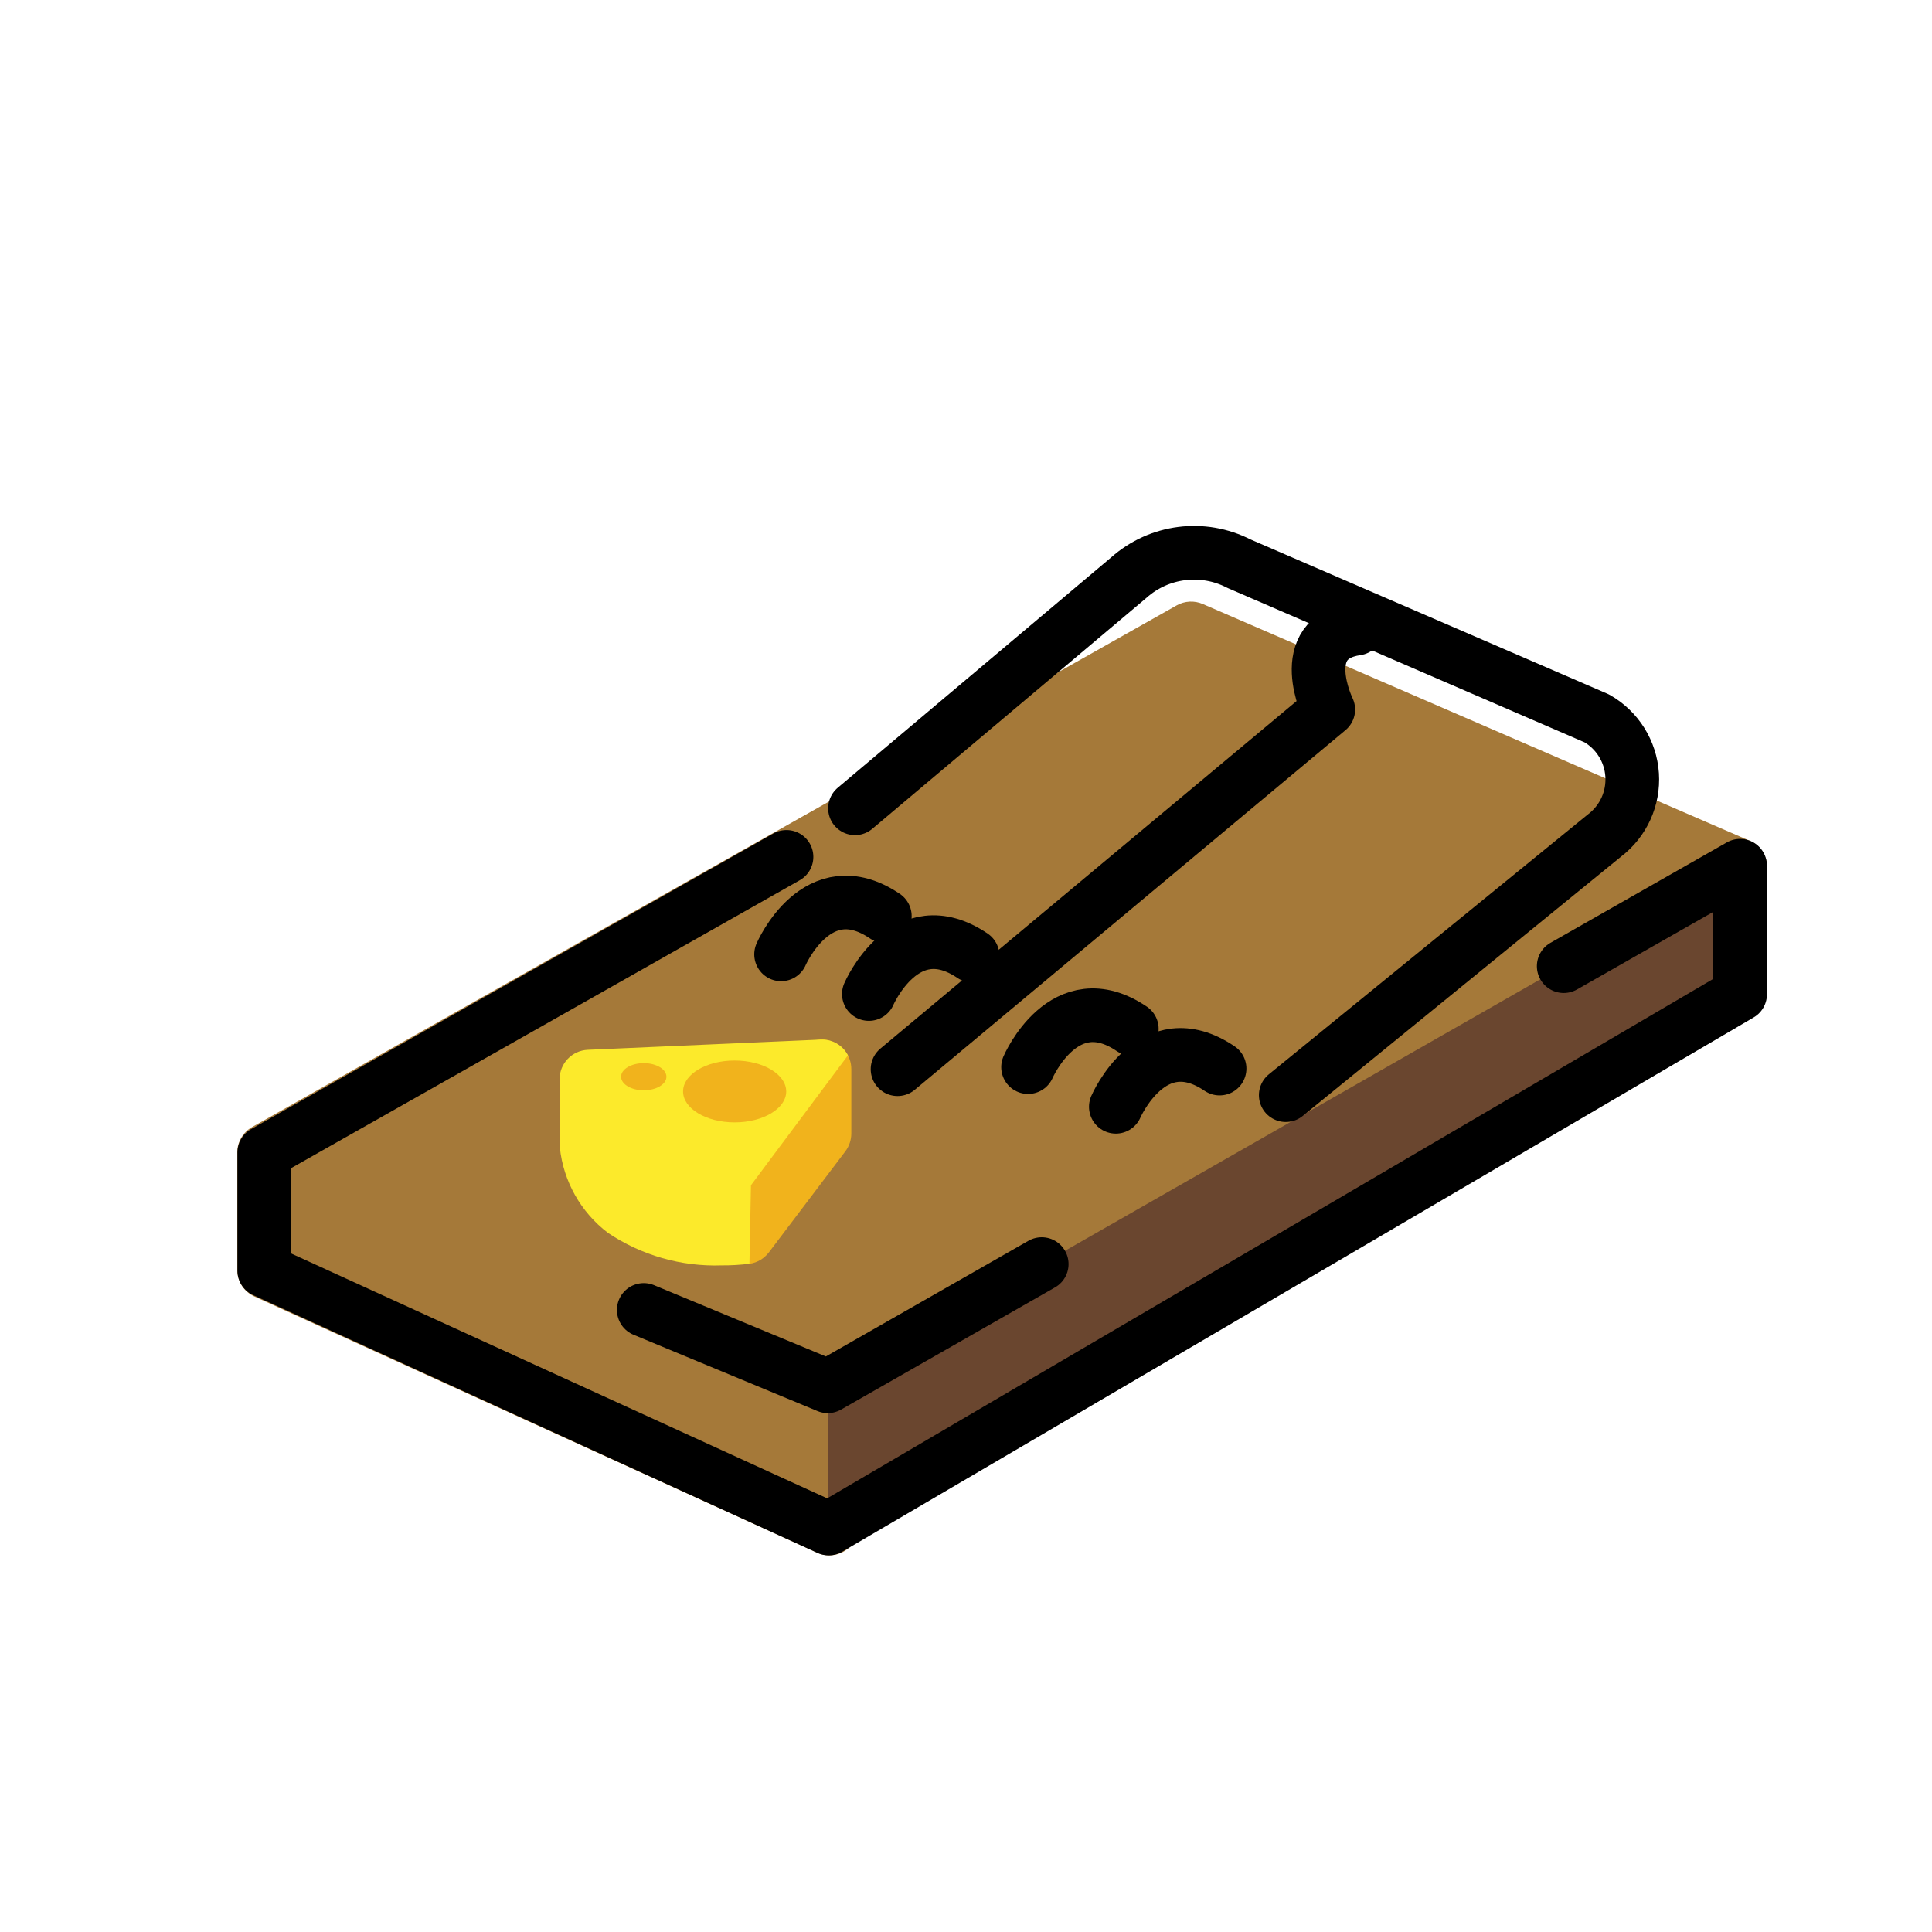
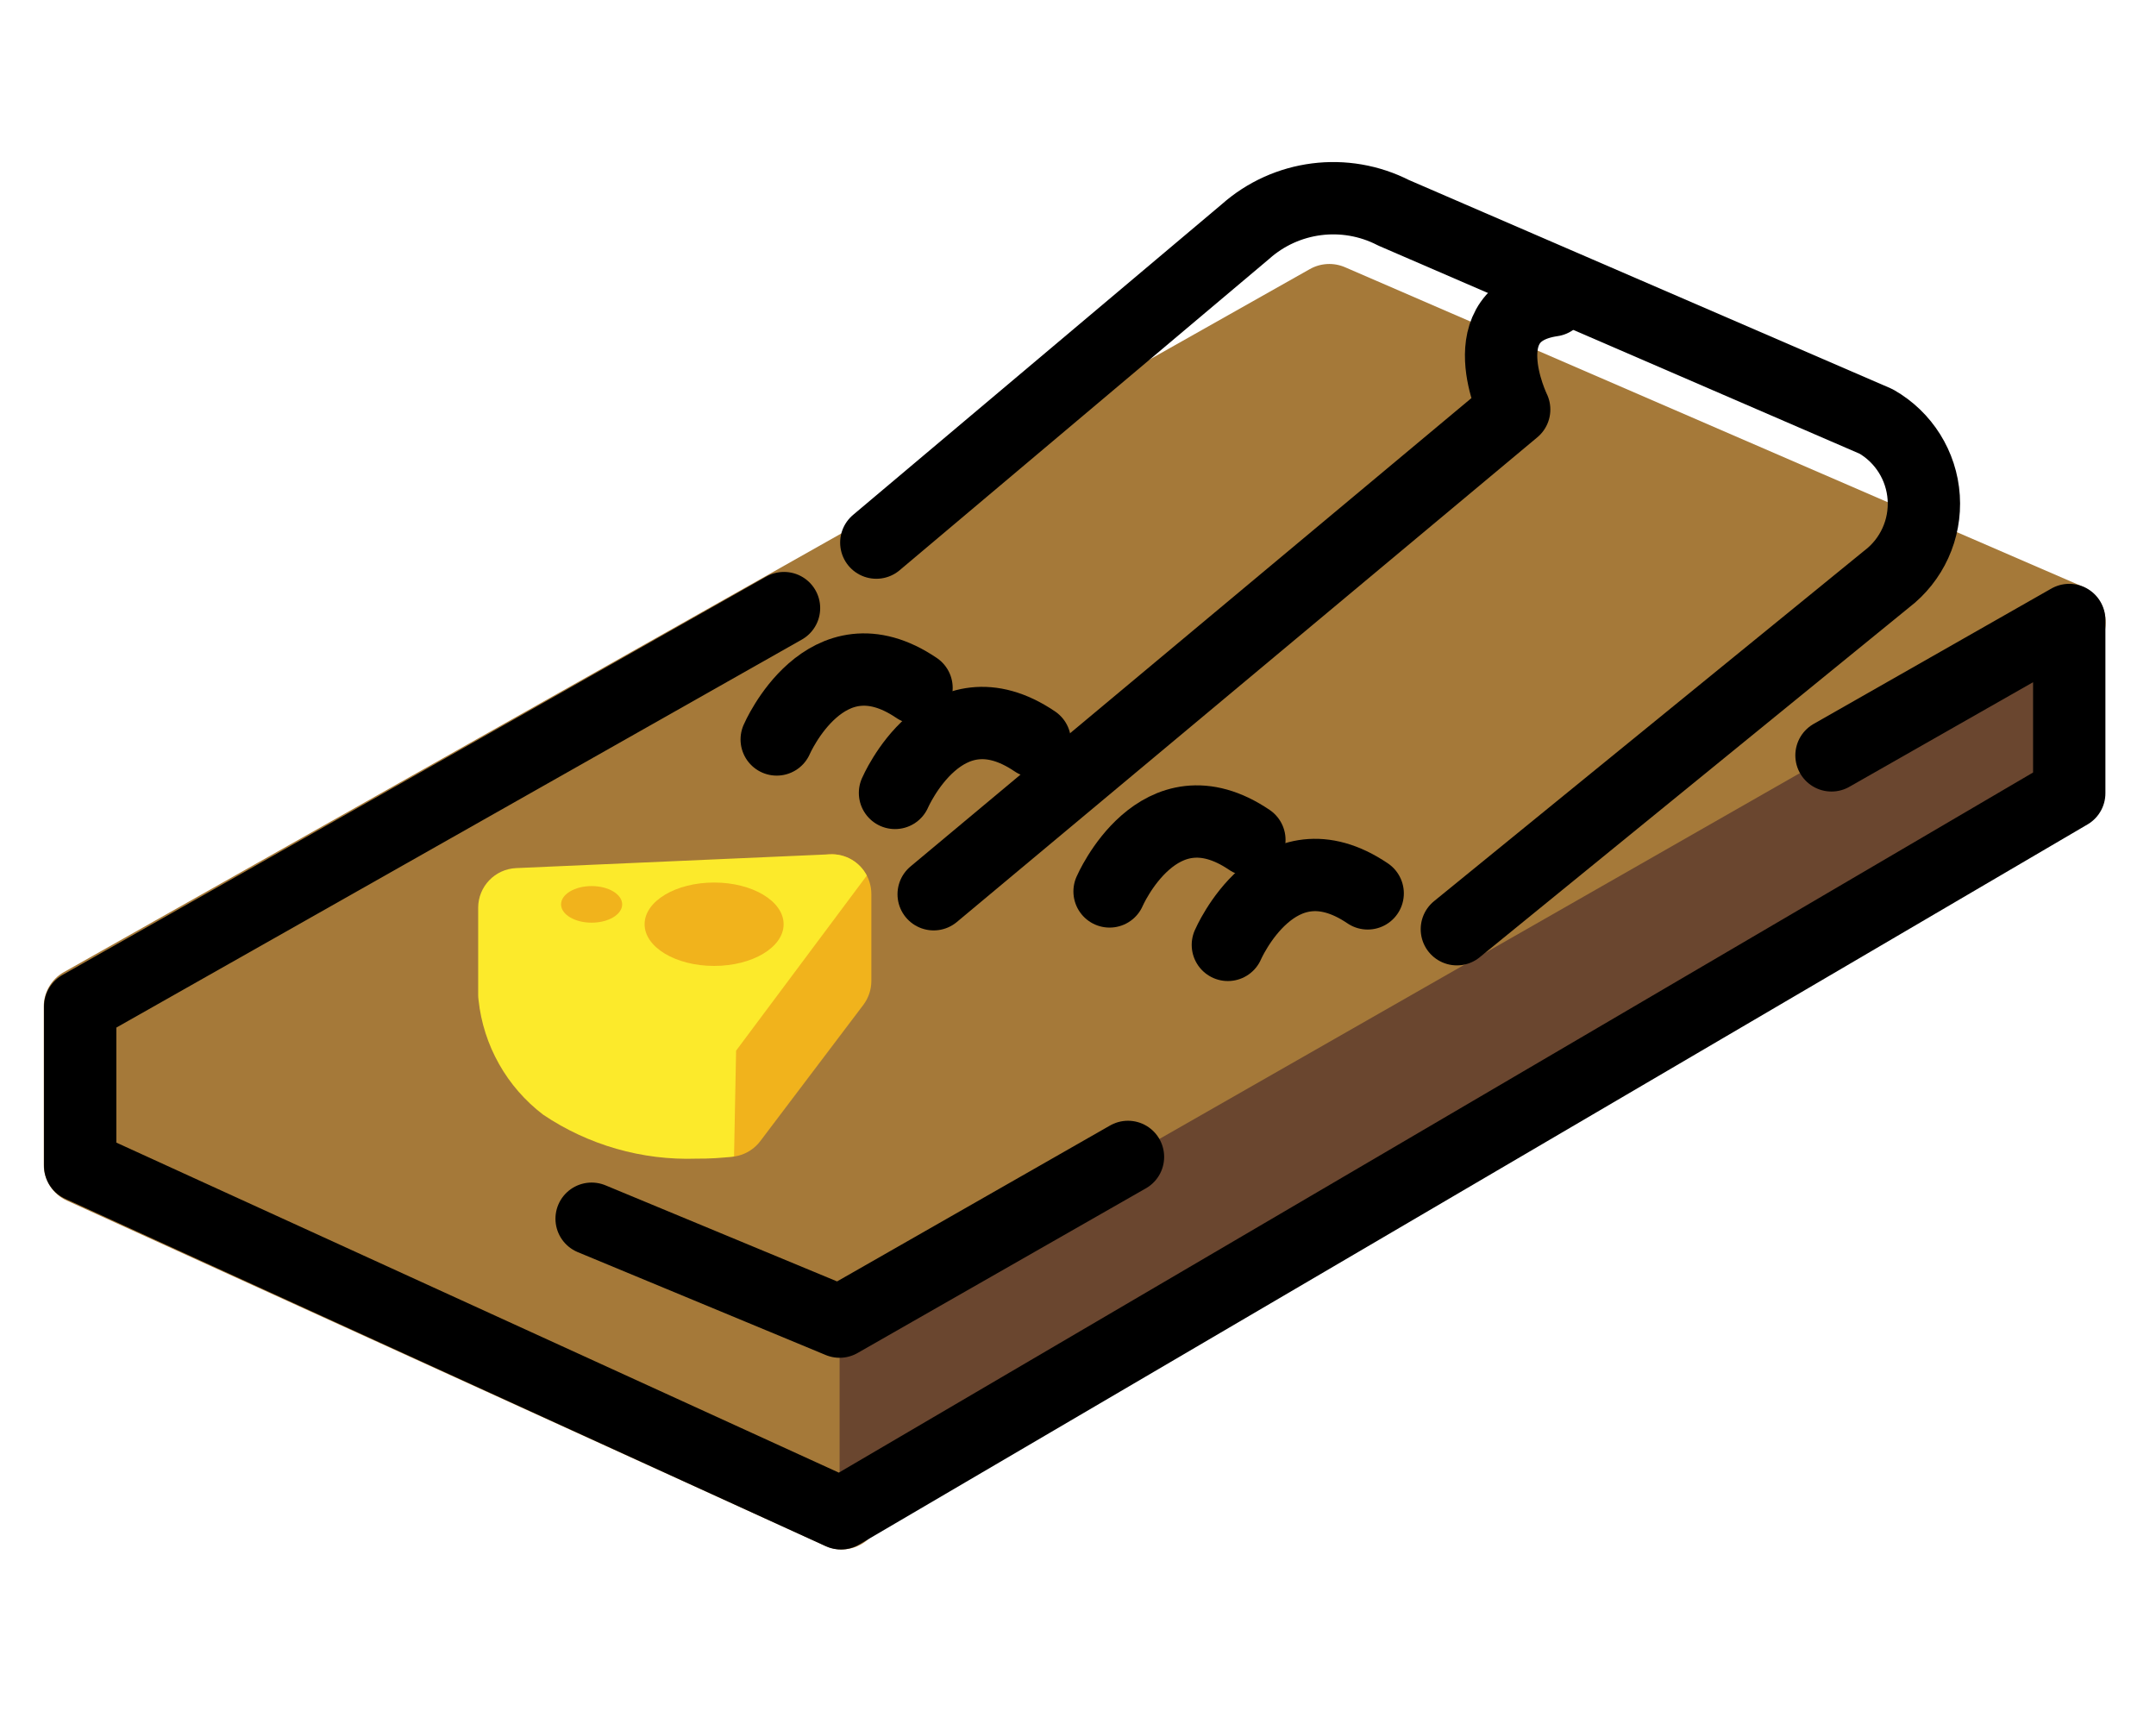
- <svg xmlns="http://www.w3.org/2000/svg" width="800px" height="800px" viewBox="0 0 72 72" id="emoji">
+ <svg xmlns="http://www.w3.org/2000/svg" id="emoji" viewBox="7.632 15.12 59.616 47.664" style="max-height: 500px" width="59.616" height="47.664">
  <g id="line-supplement">
    <path d="M31.591,39.341,31.6,39.33c-.013-.025-.034-.043-.049-.067a1.081,1.081,0,0,0-.087-.119,1.103,1.103,0,0,0-.128-.13,1.031,1.031,0,0,0-.105-.082,1.09,1.09,0,0,0-.206-.108c-.018-.007-.031-.02-.049-.026-.008-.003-.017-.002-.025-.004a.961.961,0,0,0-.255-.042c-.029-.002-.056-.007-.084-.006-.011.001-.023-.004-.034-.003l-8.673.381a1.099,1.099,0,0,0-1.051,1.098V42.623a1.106,1.106,0,0,0,.01.147,4.601,4.601,0,0,0,1.788,3.173,7.161,7.161,0,0,0,4.239,1.215,8.025,8.025,0,0,0,1.038-.06l0-.025a1.08,1.08,0,0,0,.725-.4l2.849-3.767a1.103,1.103,0,0,0,.222-.663V39.84A1.083,1.083,0,0,0,31.591,39.341Zm-7.6,1.291c-.466,0-.845-.227-.845-.506s.378-.506.845-.506.845.227.845.506S24.457,40.633,23.991,40.633Zm3.387,1.195c-1.062,0-1.922-.516-1.922-1.153s.861-1.152,1.922-1.152S29.3,40.039,29.3,40.675,28.44,41.828,27.378,41.828Z" />
  </g>
  <g id="color">
-     <path fill="#a57939" d="M30.905,57.963a1.092,1.092,0,0,1-.455-.099L9.483,48.318a1.09,1.09,0,0,1-.641-.993V42.949a1.09,1.09,0,0,1,.556-.95L43.85,22.561a1.096,1.096,0,0,1,.976-.051L65.198,31.33a1.09,1.09,0,0,1,.116,1.944L32,52.653v4.218a1.095,1.095,0,0,1-1.095,1.092Z" />
-     <polygon fill="#6a462f" points="64.813 32.263 64.813 37.053 30.848 56.964 30.848 51.663 64.813 32.263" />
-     <path fill="#f1b31c" d="M27.777,47.109A1.098,1.098,0,0,1,26.678,46.01V43.608a1.103,1.103,0,0,1,.222-.663L29.75,39.177a1.099,1.099,0,0,1,1.976.663v2.403a1.103,1.103,0,0,1-.222.663L28.654,46.673A1.099,1.099,0,0,1,27.777,47.109Zm2.849-4.865h0Z" />
-     <path fill="#fcea2b" d="M27.986,44.171l-.057,2.926a8.025,8.025,0,0,1-1.038.06,7.161,7.161,0,0,1-4.239-1.215A4.601,4.601,0,0,1,20.864,42.77a1.106,1.106,0,0,1-.01-.147V40.221a1.099,1.099,0,0,1,1.051-1.098l8.673-.381A1.089,1.089,0,0,1,31.6,39.33Z" />
-     <ellipse cx="27.378" cy="40.675" rx="1.922" ry="1.153" fill="#f1b31c" />
-     <ellipse cx="23.991" cy="40.126" rx="0.845" ry="0.506" fill="#f1b31c" />
+     <path d="M30.905,57.963a1.092,1.092,0,0,1-.455-.099L9.483,48.318a1.09,1.09,0,0,1-.641-.993V42.949a1.09,1.09,0,0,1,.556-.95L43.85,22.561a1.096,1.096,0,0,1,.976-.051L65.198,31.33a1.09,1.09,0,0,1,.116,1.944L32,52.653v4.218a1.095,1.095,0,0,1-1.095,1.092Z" fill="#a57939" />
+     <polygon points="64.813 32.263 64.813 37.053 30.848 56.964 30.848 51.663 64.813 32.263" fill="#6a462f" />
+     <path d="M27.777,47.109A1.098,1.098,0,0,1,26.678,46.01V43.608a1.103,1.103,0,0,1,.222-.663L29.75,39.177a1.099,1.099,0,0,1,1.976.663v2.403a1.103,1.103,0,0,1-.222.663L28.654,46.673A1.099,1.099,0,0,1,27.777,47.109Zm2.849-4.865h0Z" fill="#f1b31c" />
+     <path d="M27.986,44.171l-.057,2.926a8.025,8.025,0,0,1-1.038.06,7.161,7.161,0,0,1-4.239-1.215A4.601,4.601,0,0,1,20.864,42.77a1.106,1.106,0,0,1-.01-.147V40.221a1.099,1.099,0,0,1,1.051-1.098l8.673-.381A1.089,1.089,0,0,1,31.6,39.33Z" fill="#fcea2b" />
+     <ellipse fill="#f1b31c" ry="1.153" rx="1.922" cy="40.675" cx="27.378" />
+     <ellipse fill="#f1b31c" ry="0.506" rx="0.845" cy="40.126" cx="23.991" />
  </g>
  <g id="line">
-     <polyline fill="none" stroke="#000000" stroke-linecap="round" stroke-linejoin="round" stroke-width="2" points="29.311 31.934 9.849 42.95 9.849 47.356 30.884 56.964 64.849 37.053 64.849 32.263 58.275 36.006" />
-     <path fill="none" stroke="#000000" stroke-linecap="round" stroke-linejoin="round" stroke-width="2" d="M31.863,30.123l10.202-8.595a3.656,3.656,0,0,1,4.102-.524l13.342,5.769a2.621,2.621,0,0,1,.288,4.362l-11.881,9.678" />
-     <path fill="none" stroke="#000000" stroke-linecap="round" stroke-linejoin="round" stroke-width="2" d="M33.449,39.846,49.501,26.443s-1.31-2.673,1.055-3.018" />
-     <polyline fill="none" stroke="#000000" stroke-linecap="round" stroke-linejoin="round" stroke-width="2" points="38.822 47.109 30.848 51.663 23.991 48.818" />
-     <path fill="none" stroke="#000000" stroke-linecap="round" stroke-linejoin="round" stroke-width="2" d="M32.38,37.044s1.349-3.129,3.866-1.424" />
-     <path fill="none" stroke="#000000" stroke-linecap="round" stroke-linejoin="round" stroke-width="2" d="M29.109,35.566s1.349-3.129,3.866-1.425" />
-     <path fill="none" stroke="#000000" stroke-linecap="round" stroke-linejoin="round" stroke-width="2" d="M41.584,41.246s1.349-3.129,3.866-1.424" />
-     <path fill="none" stroke="#000000" stroke-linecap="round" stroke-linejoin="round" stroke-width="2" d="M38.313,39.768s1.349-3.129,3.866-1.425" />
+     <polyline points="29.311 31.934 9.849 42.95 9.849 47.356 30.884 56.964 64.849 37.053 64.849 32.263 58.275 36.006" stroke-width="2" stroke-linejoin="round" stroke-linecap="round" stroke="#000000" fill="none" />
+     <path d="M31.863,30.123l10.202-8.595a3.656,3.656,0,0,1,4.102-.524l13.342,5.769a2.621,2.621,0,0,1,.288,4.362l-11.881,9.678" stroke-width="2" stroke-linejoin="round" stroke-linecap="round" stroke="#000000" fill="none" />
+     <path d="M33.449,39.846,49.501,26.443s-1.31-2.673,1.055-3.018" stroke-width="2" stroke-linejoin="round" stroke-linecap="round" stroke="#000000" fill="none" />
+     <polyline points="38.822 47.109 30.848 51.663 23.991 48.818" stroke-width="2" stroke-linejoin="round" stroke-linecap="round" stroke="#000000" fill="none" />
+     <path d="M32.38,37.044s1.349-3.129,3.866-1.424" stroke-width="2" stroke-linejoin="round" stroke-linecap="round" stroke="#000000" fill="none" />
+     <path d="M29.109,35.566s1.349-3.129,3.866-1.425" stroke-width="2" stroke-linejoin="round" stroke-linecap="round" stroke="#000000" fill="none" />
+     <path d="M41.584,41.246s1.349-3.129,3.866-1.424" stroke-width="2" stroke-linejoin="round" stroke-linecap="round" stroke="#000000" fill="none" />
+     <path d="M38.313,39.768s1.349-3.129,3.866-1.425" stroke-width="2" stroke-linejoin="round" stroke-linecap="round" stroke="#000000" fill="none" />
  </g>
</svg>
